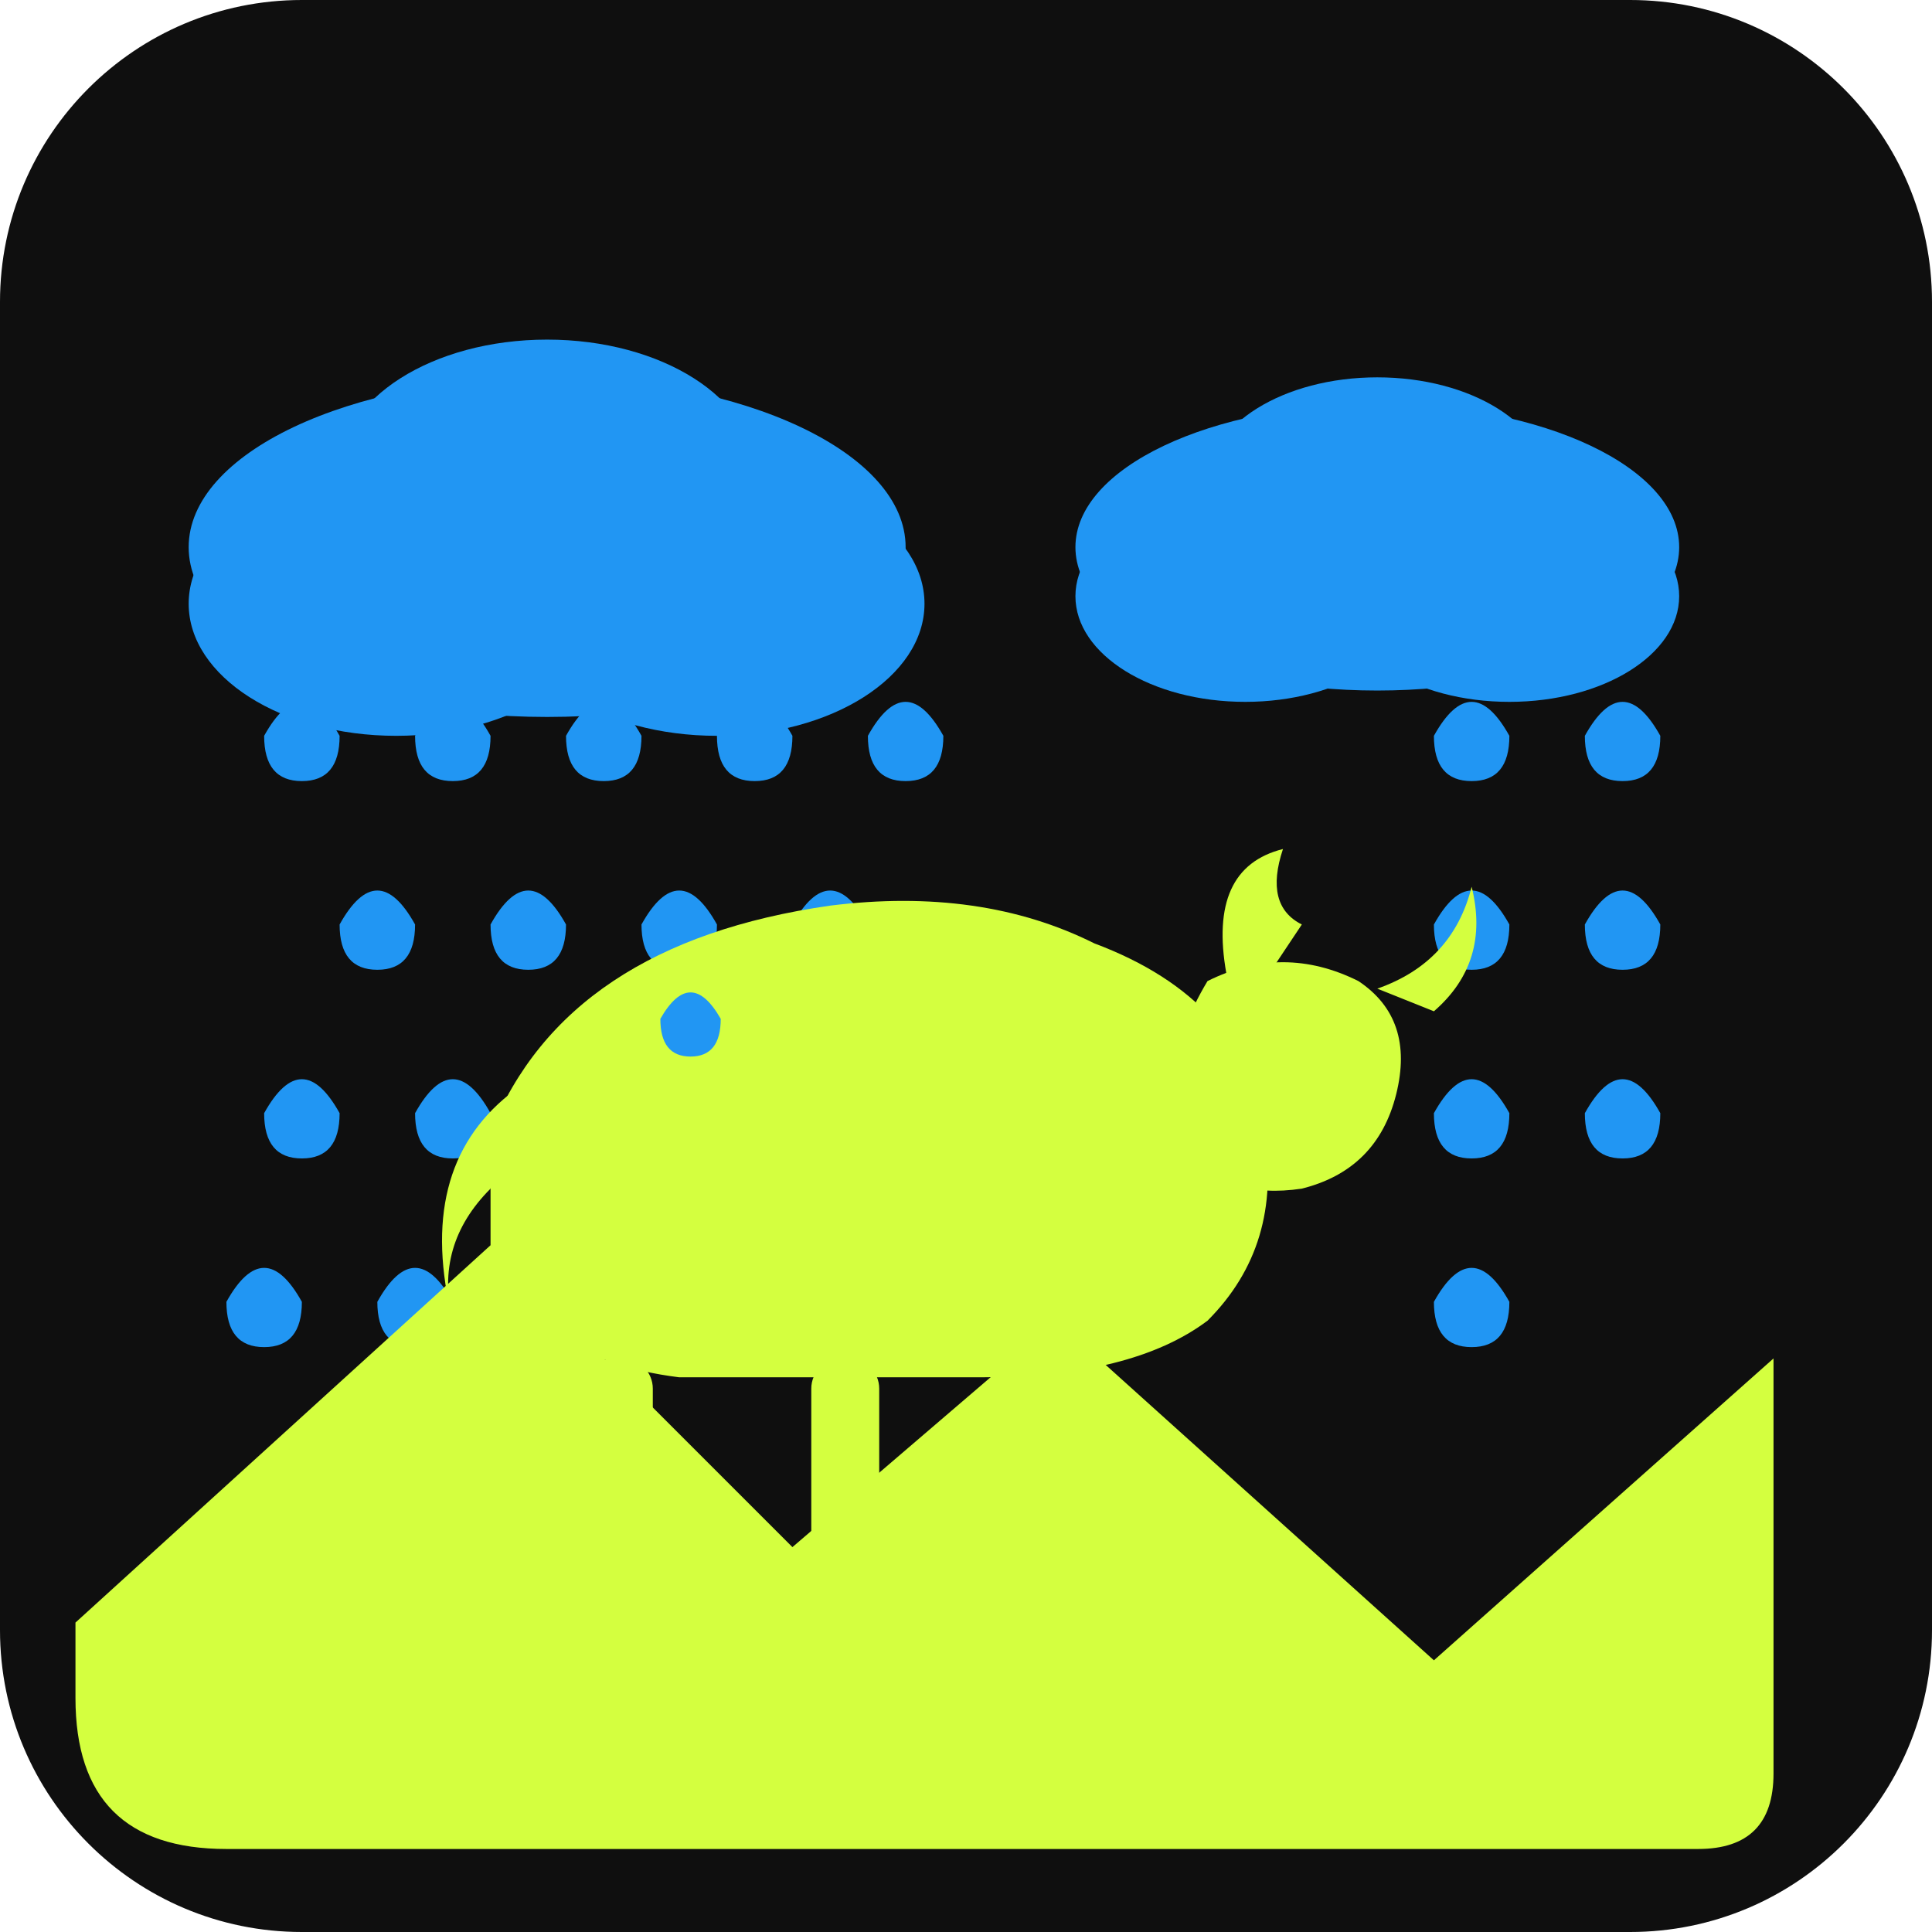
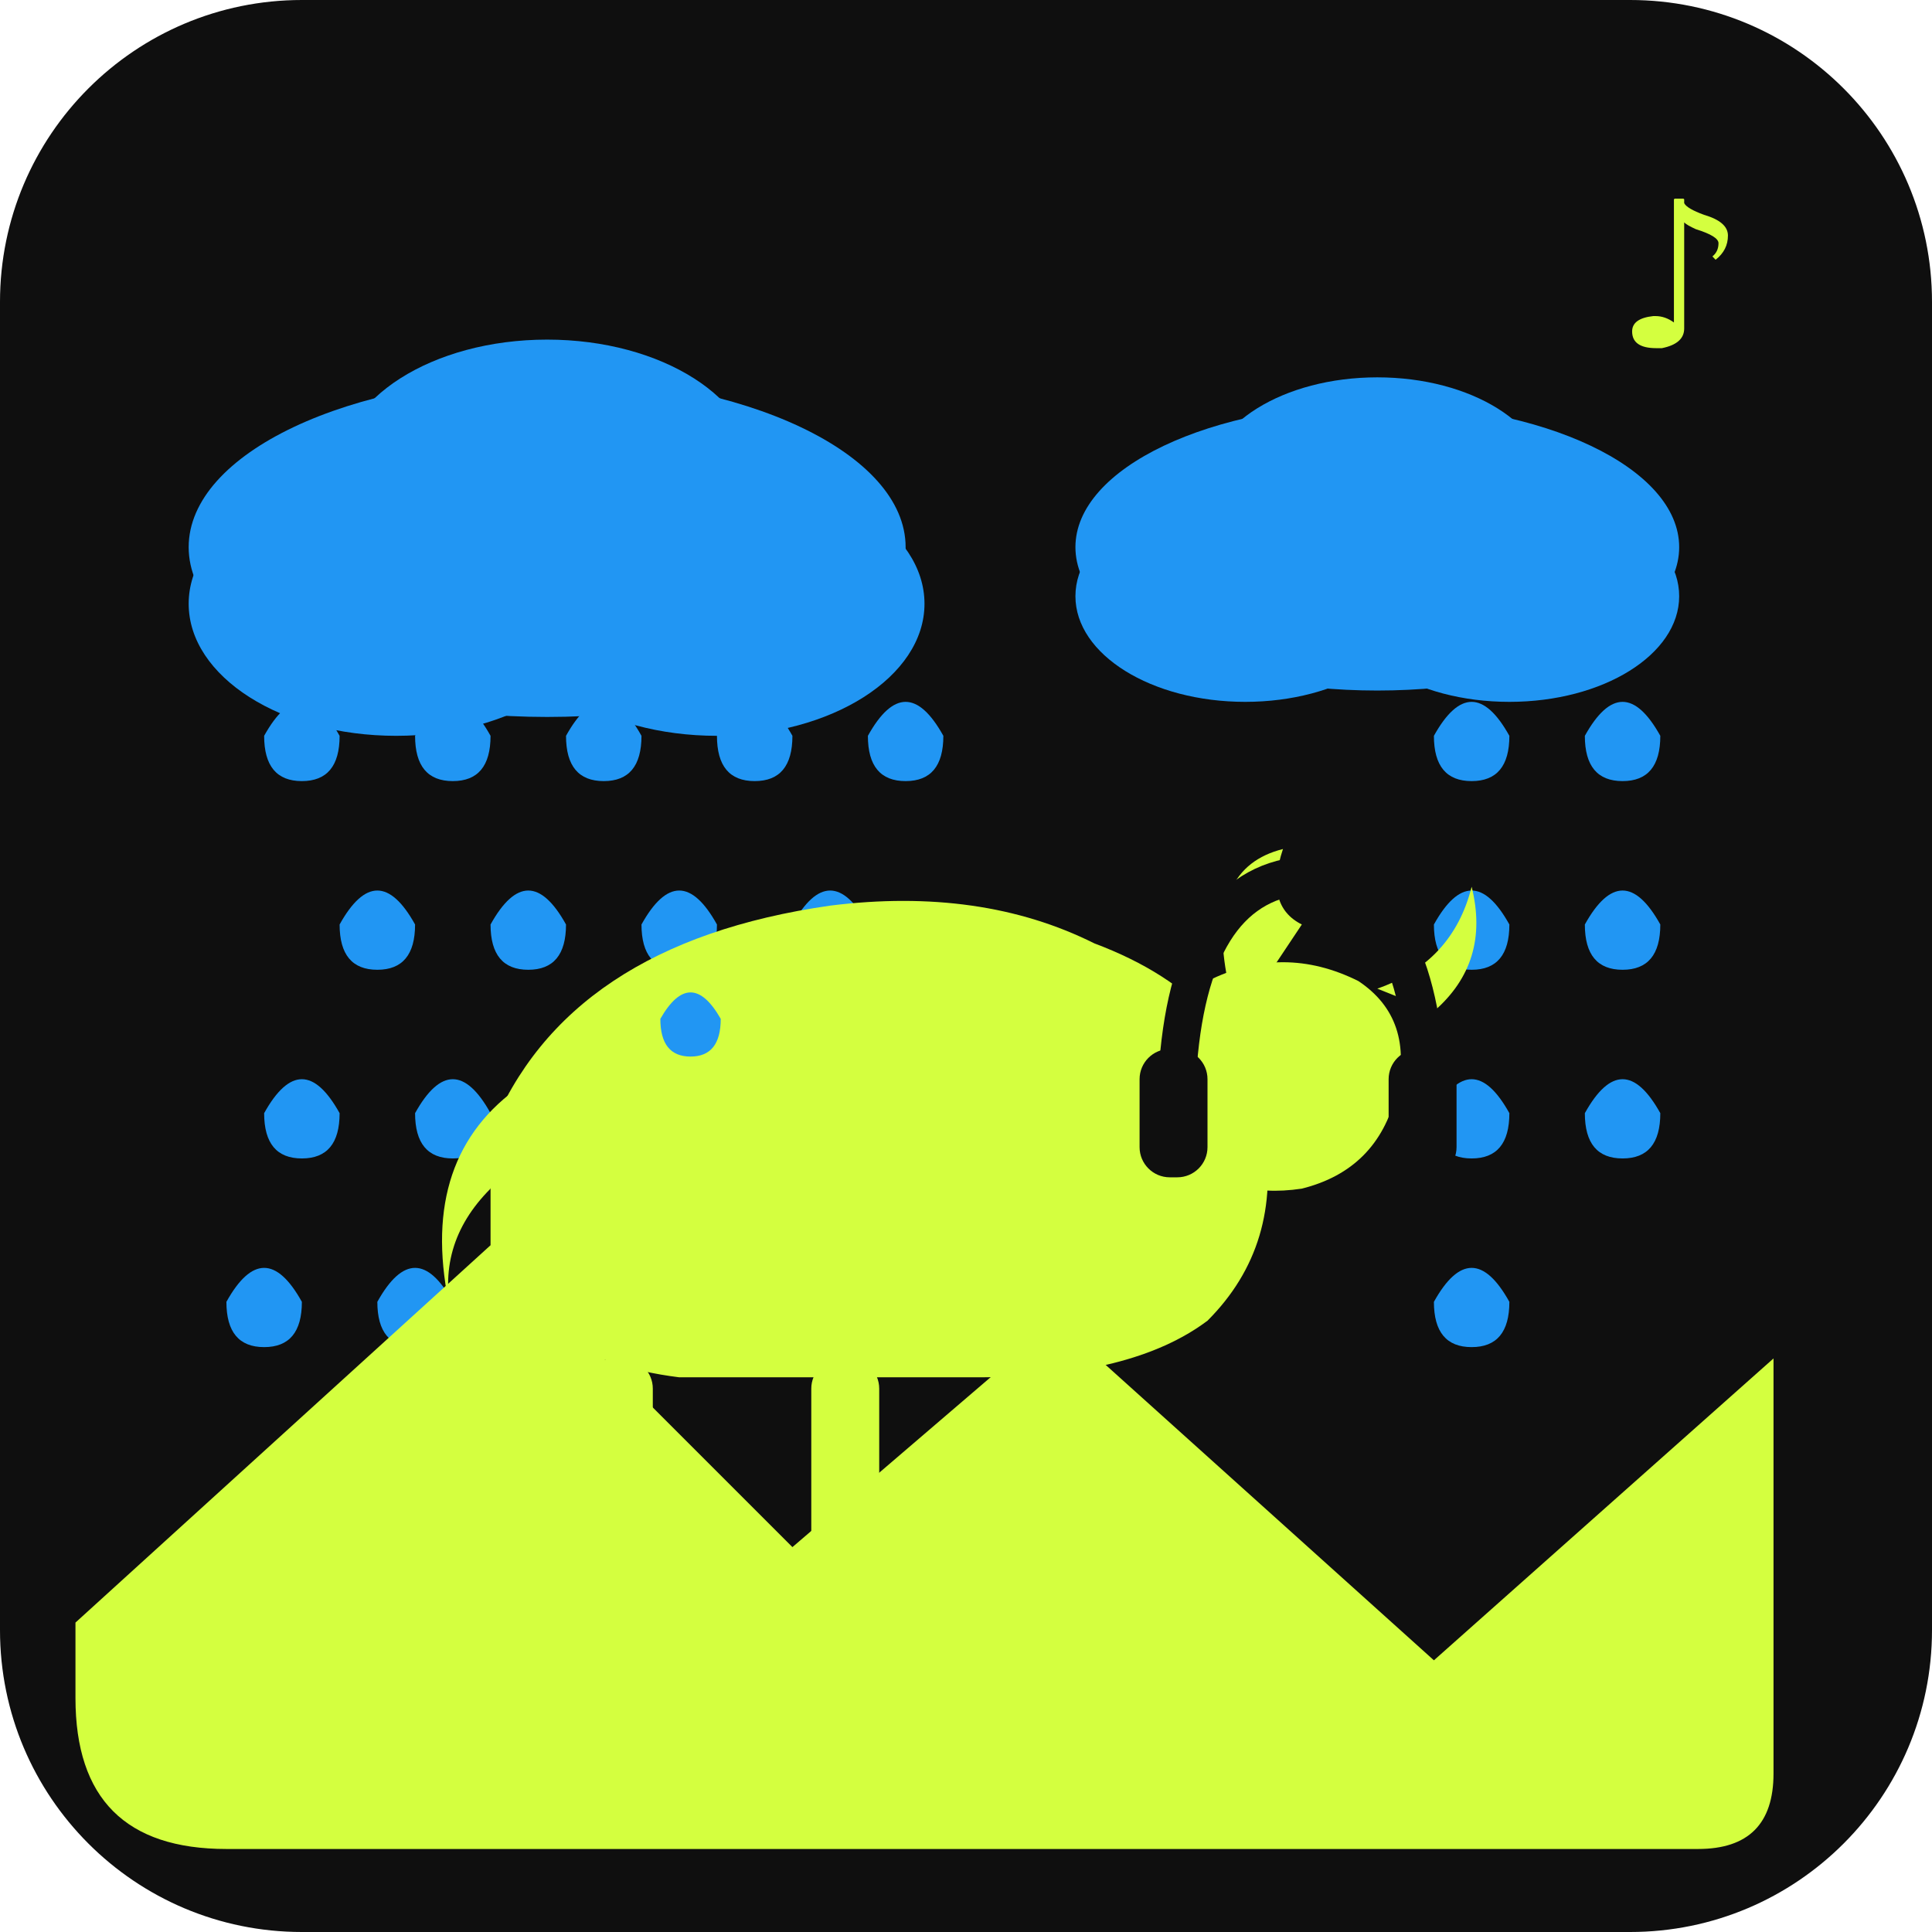
<svg xmlns="http://www.w3.org/2000/svg" width="512" height="512" viewBox="0 0 512 512">
  <rect width="512" height="512" rx="80" fill="#0f0f0f" />
  <g fill="#2196F3">
    <ellipse cx="145" cy="145" rx="95" ry="45" />
    <ellipse cx="105" cy="160" rx="55" ry="35" />
    <ellipse cx="190" cy="160" rx="55" ry="35" />
    <ellipse cx="145" cy="125" rx="55" ry="35" />
    <ellipse cx="365" cy="145" rx="80" ry="38" />
    <ellipse cx="330" cy="158" rx="45" ry="28" />
    <ellipse cx="400" cy="158" rx="45" ry="28" />
    <ellipse cx="365" cy="128" rx="45" ry="28" />
  </g>
  <g fill="#2196F3">
    <path d="M70 195 q10 -18 20 0 q0 12 -10 12 q-10 0 -10 -12 Z" />
    <path d="M110 195 q10 -18 20 0 q0 12 -10 12 q-10 0 -10 -12 Z" />
    <path d="M150 195 q10 -18 20 0 q0 12 -10 12 q-10 0 -10 -12 Z" />
    <path d="M190 195 q10 -18 20 0 q0 12 -10 12 q-10 0 -10 -12 Z" />
    <path d="M230 195 q10 -18 20 0 q0 12 -10 12 q-10 0 -10 -12 Z" />
    <path d="M90 245 q10 -18 20 0 q0 12 -10 12 q-10 0 -10 -12 Z" />
    <path d="M130 245 q10 -18 20 0 q0 12 -10 12 q-10 0 -10 -12 Z" />
    <path d="M170 245 q10 -18 20 0 q0 12 -10 12 q-10 0 -10 -12 Z" />
    <path d="M210 245 q10 -18 20 0 q0 12 -10 12 q-10 0 -10 -12 Z" />
    <path d="M70 295 q10 -18 20 0 q0 12 -10 12 q-10 0 -10 -12 Z" />
    <path d="M110 295 q10 -18 20 0 q0 12 -10 12 q-10 0 -10 -12 Z" />
    <path d="M380 195 q10 -18 20 0 q0 12 -10 12 q-10 0 -10 -12 Z" />
    <path d="M420 195 q10 -18 20 0 q0 12 -10 12 q-10 0 -10 -12 Z" />
    <path d="M380 245 q10 -18 20 0 q0 12 -10 12 q-10 0 -10 -12 Z" />
    <path d="M420 245 q10 -18 20 0 q0 12 -10 12 q-10 0 -10 -12 Z" />
    <path d="M380 295 q10 -18 20 0 q0 12 -10 12 q-10 0 -10 -12 Z" />
    <path d="M420 295 q10 -18 20 0 q0 12 -10 12 q-10 0 -10 -12 Z" />
    <path d="M380 345 q10 -18 20 0 q0 12 -10 12 q-10 0 -10 -12 Z" />
    <path d="M60 345 q10 -18 20 0 q0 12 -10 12 q-10 0 -10 -12 Z" />
    <path d="M100 345 q10 -18 20 0 q0 12 -10 12 q-10 0 -10 -12 Z" />
  </g>
  <path d="M20 430 L130 330 L210 410 L280 350 L380 440 L470 360 L470 470 Q470 490 450 490 L60 490 Q20 490 20 450 Z" fill="#d4ff3f" />
  <g fill="#d4ff3f">
    <path d="M130 300 Q150 250 220 240 Q260 235 290 250 Q330 265 335 300 Q340 330 320 350 Q300 365 260 365 L180 365 Q140 360 130 330 Z" />
    <path d="M320 260 Q340 250 360 260 Q375 270 370 290 Q365 310 345 315 Q325 318 315 305 Q305 285 320 260 Z" />
-     <path d="M325 258 Q320 230 340 225 Q335 240 345 245 L335 260 Z" fill="#d4ff3f" />
-     <path d="M365 262 Q385 255 390 235 Q395 255 380 268 Z" fill="#d4ff3f" />
+     <path d="M325 258 Q320 230 340 225 Q335 240 345 245 L335 260 Z" />
+     <path d="M365 262 Q385 255 390 235 Q395 255 380 268 Z" />
    <rect x="155" y="360" width="18" height="55" rx="8" />
    <rect x="215" y="360" width="18" height="55" rx="8" />
    <rect x="270" y="360" width="18" height="55" rx="8" />
    <path d="M135 290 Q110 310 120 350 Q115 330 130 315 Z" />
    <ellipse cx="340" cy="275" rx="12" ry="6" />
  </g>
+   <g fill="none" stroke="#0f0f0f" stroke-width="10" stroke-linecap="round">
+     <path d="M312 285 Q315 235 345 232 Q375 235 378 285" />
+   </g>
+   <g fill="#0f0f0f">
+     <rect x="302" y="278" width="18" height="34" rx="8" />
+     <rect x="368" y="278" width="18" height="34" rx="8" />
+   </g>
+   <text x="428" y="92" font-size="54" fill="#d4ff3f" font-family="system-ui" font-weight="900">♪</text>
  <path d="M175 270 q8 -14 16 0 q0 10 -8 10 q-8 0 -8 -10 Z" fill="#2196F3" />
+   <rect x="28" y="452" width="456" height="0" fill="none" />
</svg>
